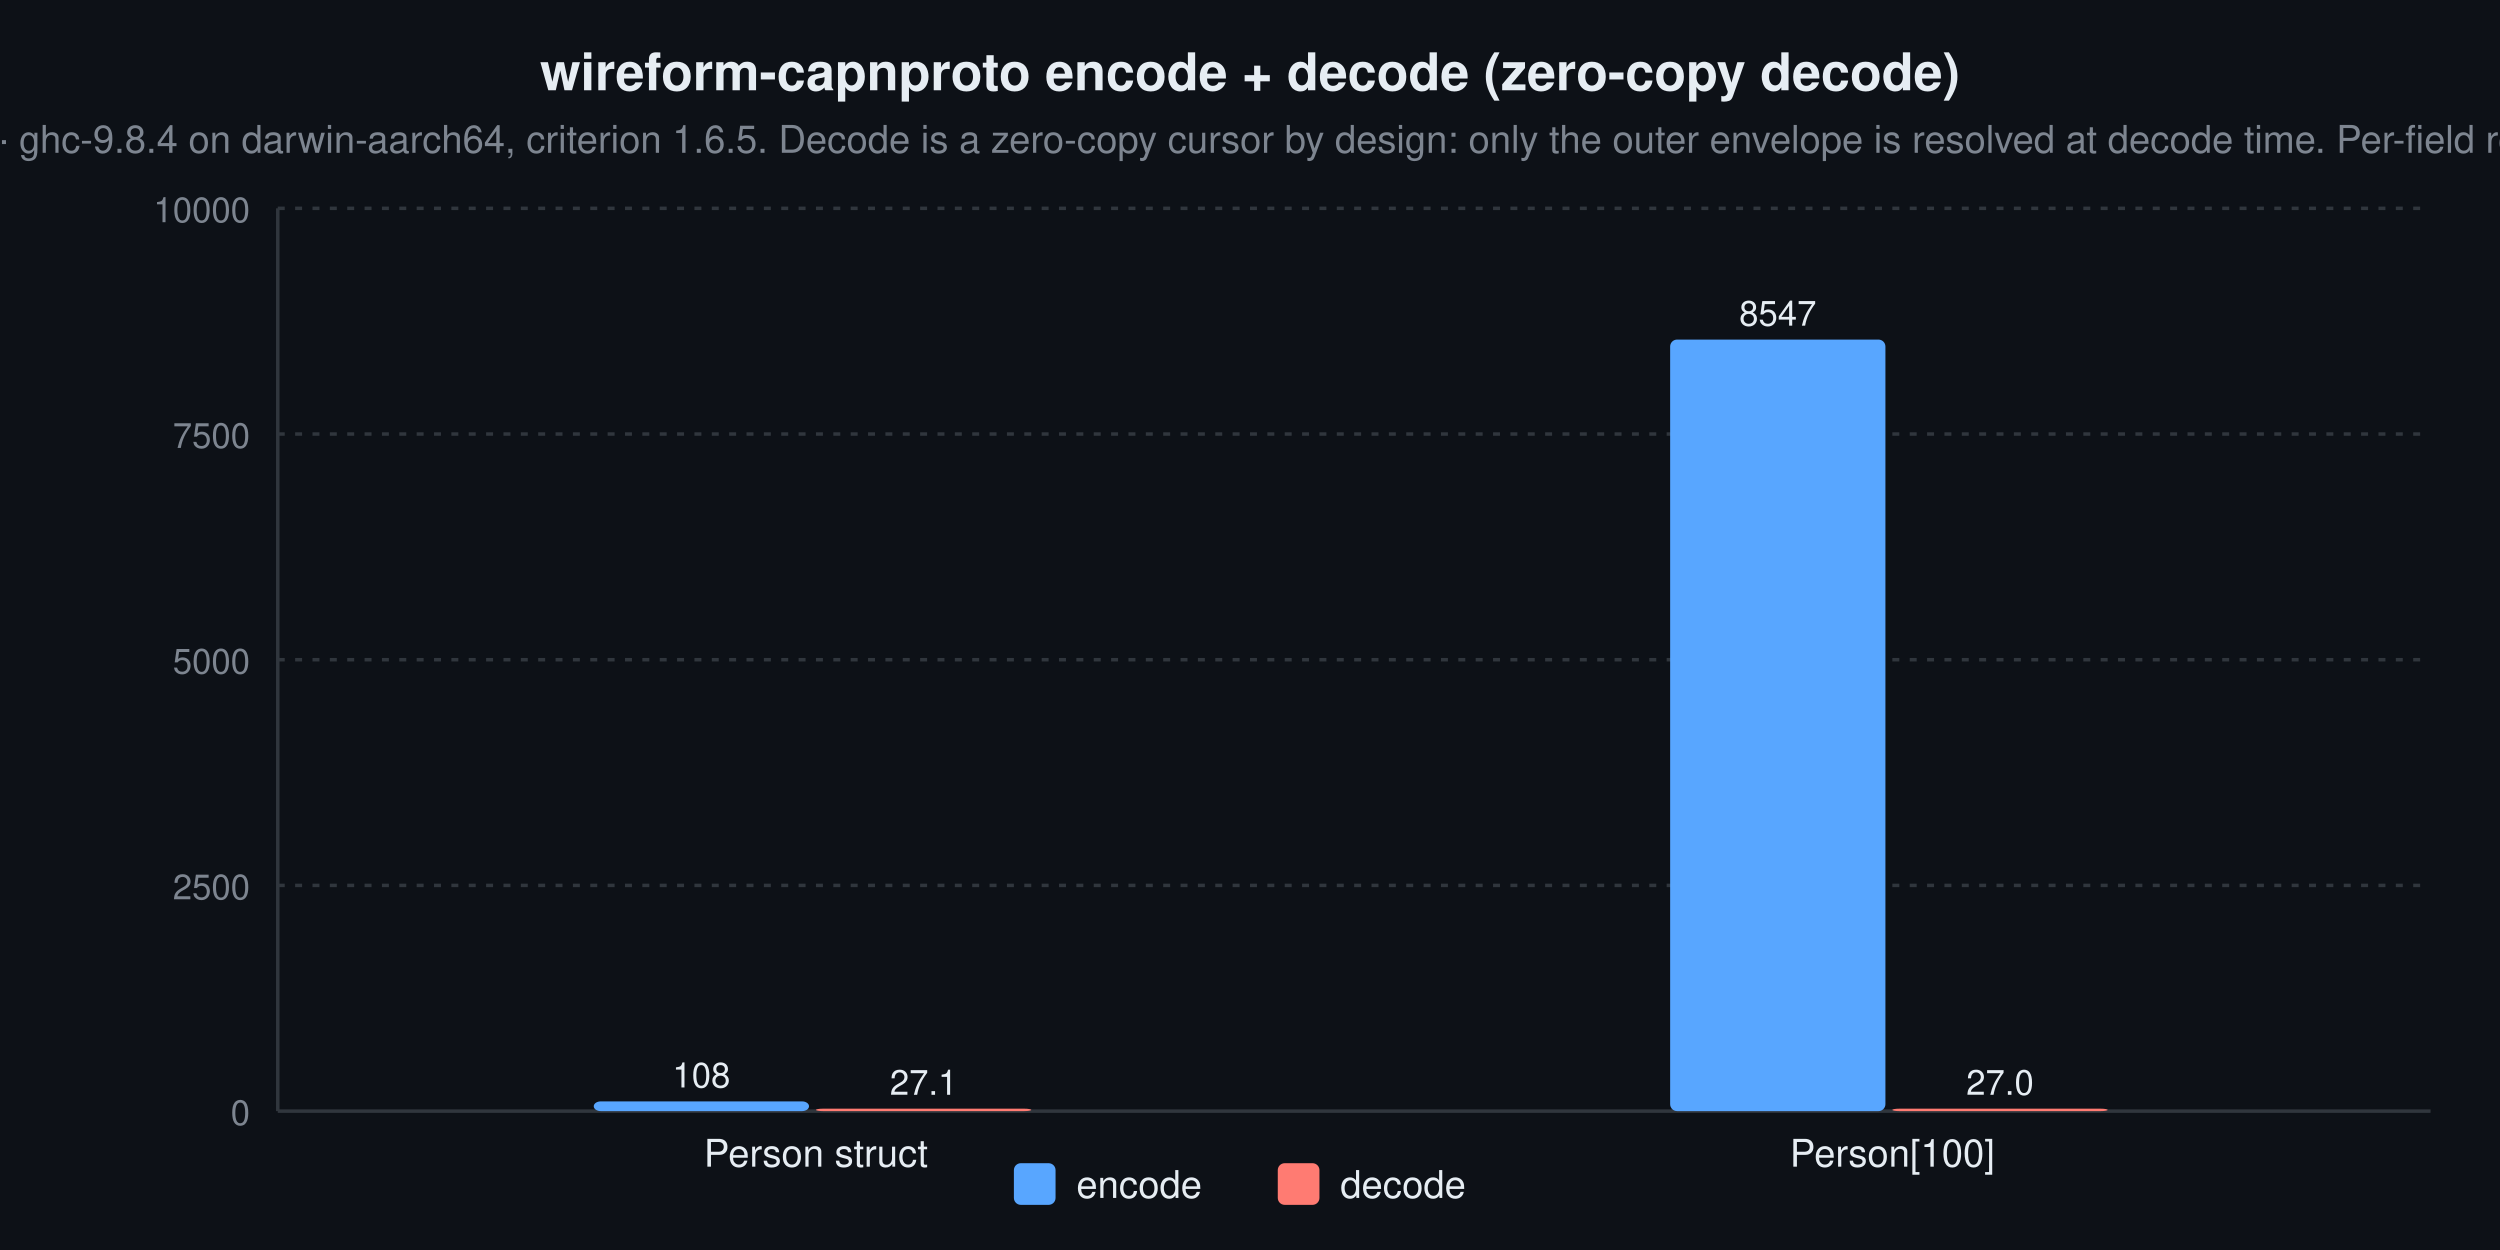
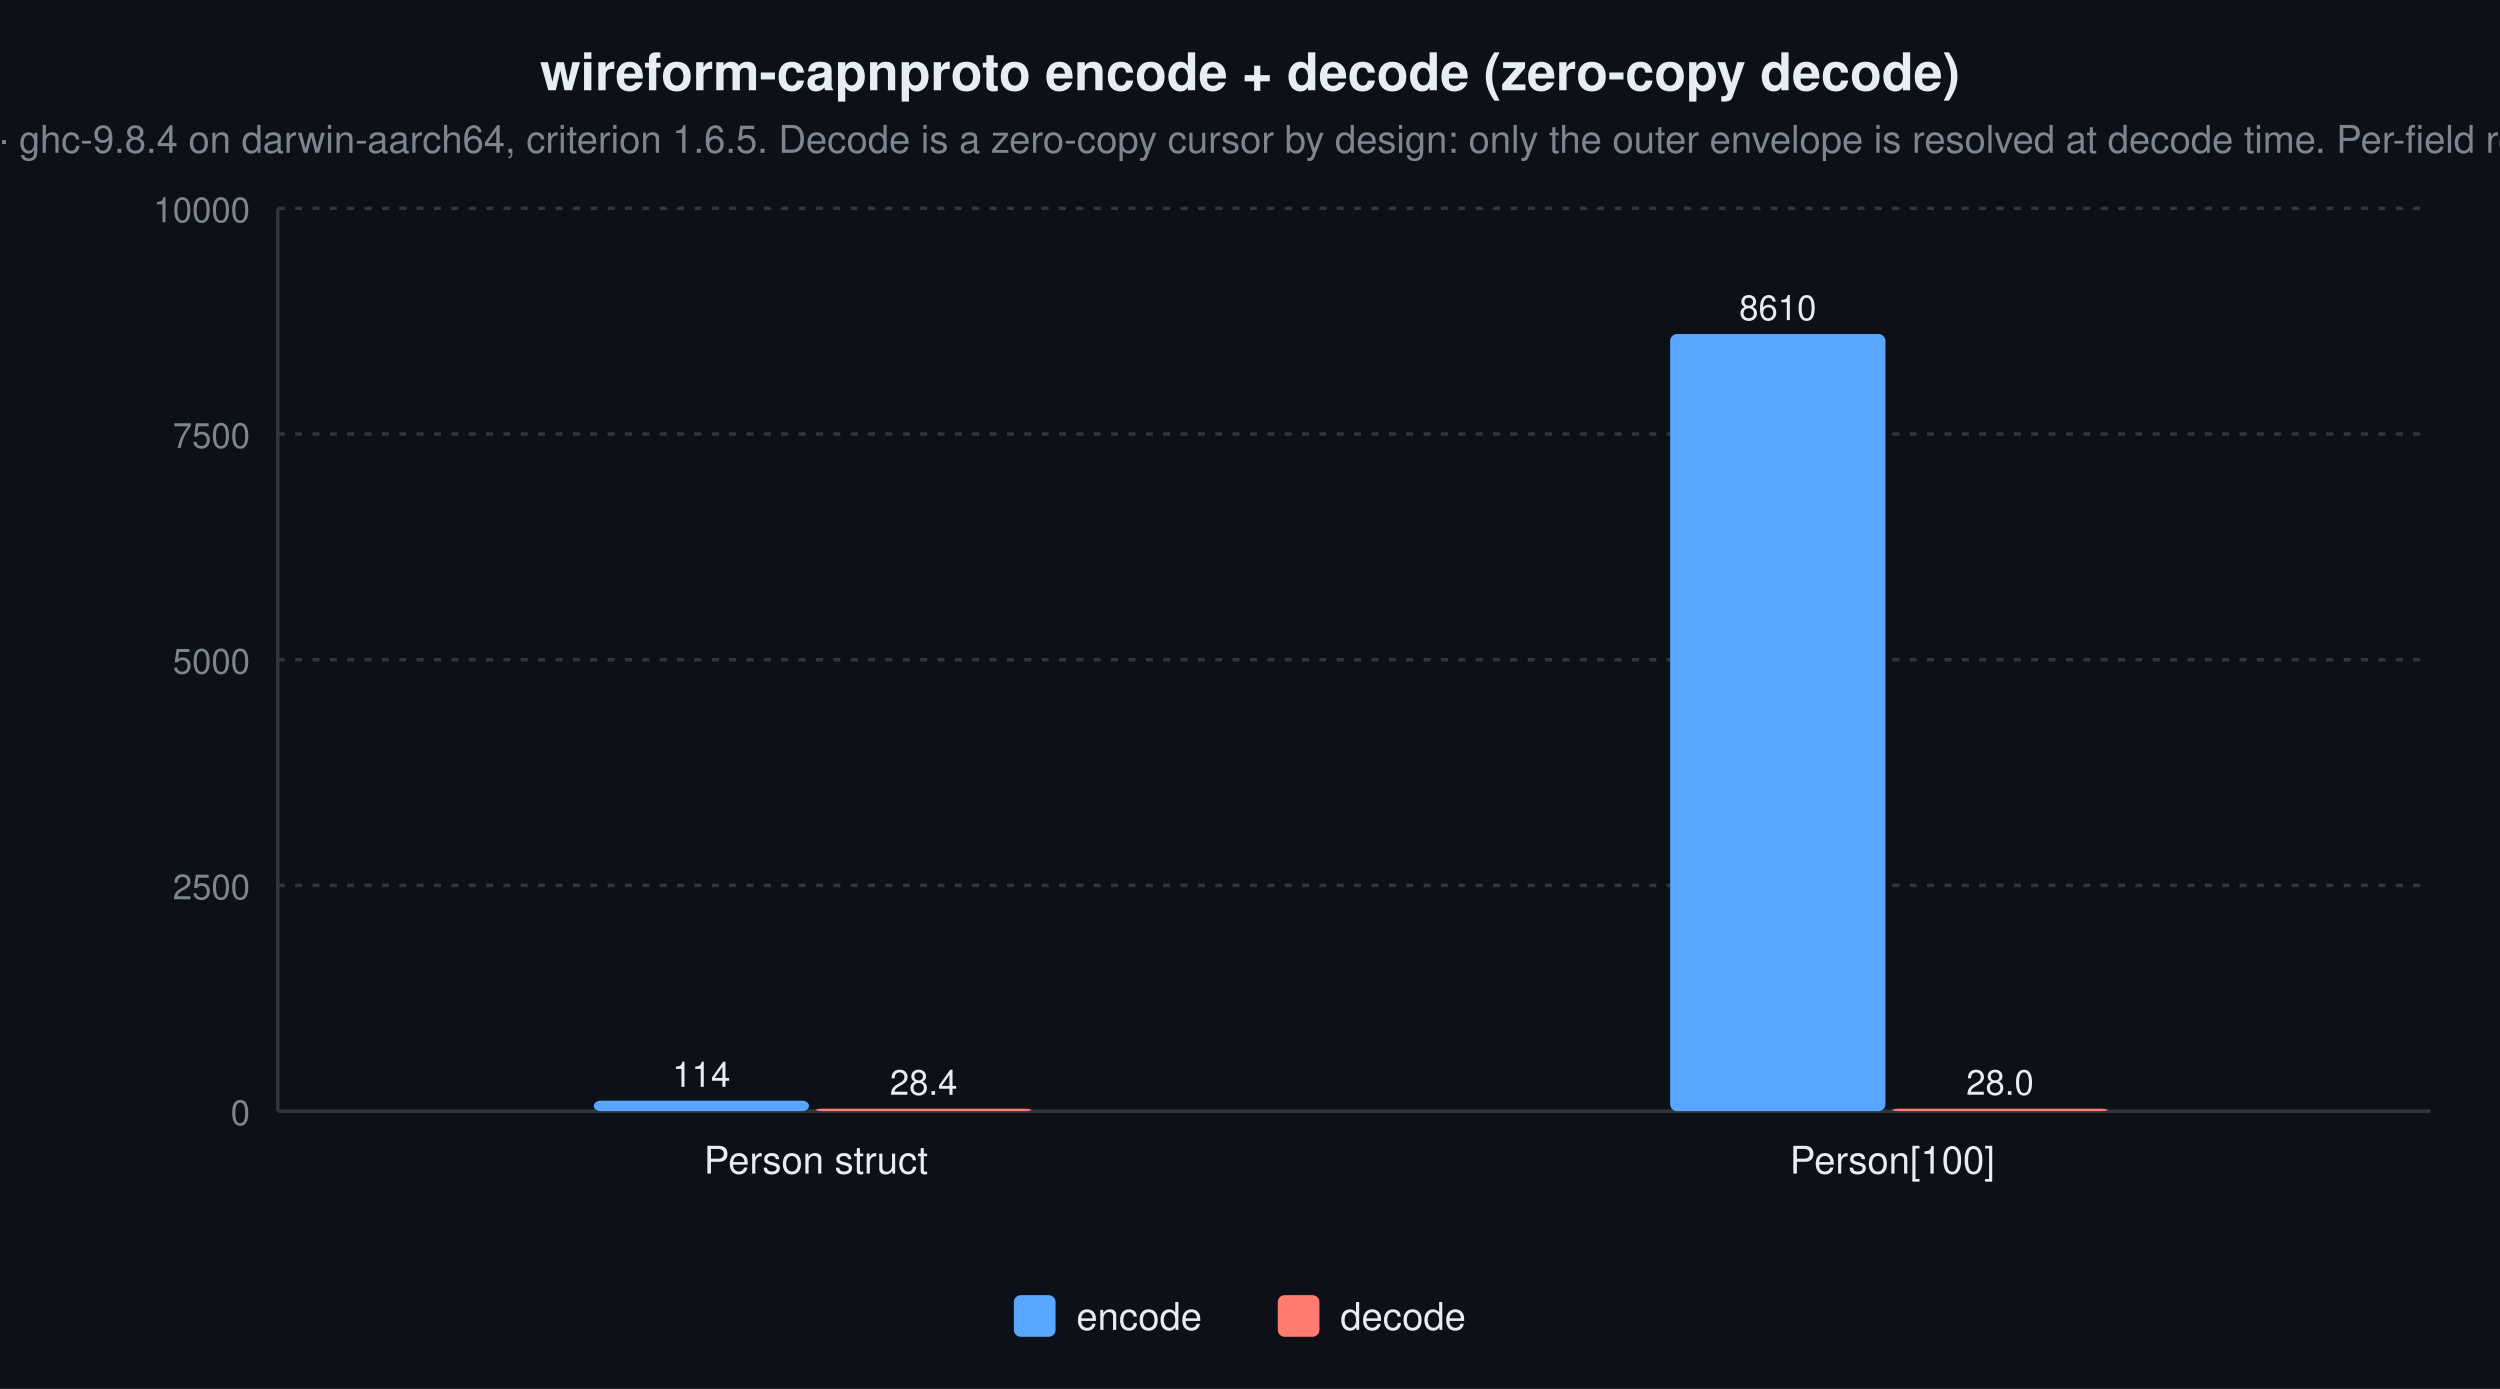
- <svg xmlns="http://www.w3.org/2000/svg" viewBox="0 0 720 360" width="720" height="360" font-family="ui-sans-serif, system-ui, -apple-system, BlinkMacSystemFont, &quot;Segoe UI&quot;, Helvetica, Arial, sans-serif" font-size="12">
-   <rect x="0" y="0" width="720" height="360" fill="#0d1117" />
+ <svg xmlns="http://www.w3.org/2000/svg" viewBox="0 0 720 400" width="720" height="400" font-family="ui-sans-serif, system-ui, -apple-system, BlinkMacSystemFont, &quot;Segoe UI&quot;, Helvetica, Arial, sans-serif" font-size="12">
+   <rect x="0" y="0" width="720" height="400" fill="#0d1117" />
  <text x="360" y="26" text-anchor="middle" font-size="15" font-weight="600" fill="#e6edf3">wireform-capnproto encode + decode (zero-copy decode)</text>
  <text x="360" y="44" text-anchor="middle" font-size="11" fill="#7d8590">lower is better · ns · ghc-9.8.4 on darwin-aarch64, criterion 1.6.5. Decode is a zero-copy cursor by design: only the outer envelope is resolved at decode time. Per-field reads happen lazily.</text>
  <g stroke="#30363d" stroke-width="1">
    <line x1="80" y1="320" x2="700" y2="320" />
    <line x1="80" y1="60" x2="80" y2="320" />
  </g>
  <g>
    <g />
    <text x="72" y="324" text-anchor="end" font-size="10" fill="#7d8590">0</text>
    <line x1="80" y1="255" x2="700" y2="255" stroke="#30363d" stroke-width="1" stroke-dasharray="2 3" />
    <text x="72" y="259" text-anchor="end" font-size="10" fill="#7d8590">2500</text>
    <line x1="80" y1="190" x2="700" y2="190" stroke="#30363d" stroke-width="1" stroke-dasharray="2 3" />
    <text x="72" y="194" text-anchor="end" font-size="10" fill="#7d8590">5000</text>
    <line x1="80" y1="125" x2="700" y2="125" stroke="#30363d" stroke-width="1" stroke-dasharray="2 3" />
    <text x="72" y="129" text-anchor="end" font-size="10" fill="#7d8590">7500</text>
    <line x1="80" y1="60" x2="700" y2="60" stroke="#30363d" stroke-width="1" stroke-dasharray="2 3" />
    <text x="72" y="64" text-anchor="end" font-size="10" fill="#7d8590">10000</text>
  </g>
  <g>
-     <rect x="171" y="317.2" width="62" height="2.8" rx="2" fill="#58a6ff" />
+     <rect x="171" y="317.0" width="62" height="3.0" rx="2" fill="#58a6ff" />
    <rect x="235" y="319.3" width="62" height="0.7" rx="2" fill="#ff7b72" />
-     <rect x="481" y="97.8" width="62" height="222.2" rx="2" fill="#58a6ff" />
+     <rect x="481" y="96.2" width="62" height="223.8" rx="2" fill="#58a6ff" />
    <rect x="545" y="319.3" width="62" height="0.7" rx="2" fill="#ff7b72" />
  </g>
  <g>
-     <text x="202" y="313.2" text-anchor="middle" font-size="10" fill="#e6edf3">108</text>
-     <text x="266" y="315.3" text-anchor="middle" font-size="10" fill="#e6edf3">27.1</text>
-     <text x="512" y="93.8" text-anchor="middle" font-size="10" fill="#e6edf3">8547</text>
-     <text x="576" y="315.3" text-anchor="middle" font-size="10" fill="#e6edf3">27.0</text>
+     <text x="202" y="313.0" text-anchor="middle" font-size="10" fill="#e6edf3">114</text>
+     <text x="266" y="315.3" text-anchor="middle" font-size="10" fill="#e6edf3">28.4</text>
+     <text x="512" y="92.2" text-anchor="middle" font-size="10" fill="#e6edf3">8610</text>
+     <text x="576" y="315.3" text-anchor="middle" font-size="10" fill="#e6edf3">28.0</text>
  </g>
  <g>
-     <text x="235" y="336" text-anchor="middle" font-size="11" fill="#e6edf3">Person struct</text>
-     <text x="545" y="336" text-anchor="middle" font-size="11" fill="#e6edf3">Person[100]</text>
+     <text x="235" y="338" text-anchor="middle" font-size="11" fill="#e6edf3">Person struct</text>
+     <text x="545" y="338" text-anchor="middle" font-size="11" fill="#e6edf3">Person[100]</text>
  </g>
  <g>
-     <g transform="translate(292, 344)">
+     <g transform="translate(292, 382)">
      <rect x="0" y="-9" width="12" height="12" rx="2" fill="#58a6ff" />
      <text x="18" y="1" font-size="11" fill="#e6edf3">encode</text>
    </g>
-     <g transform="translate(368, 344)">
+     <g transform="translate(368, 382)">
      <rect x="0" y="-9" width="12" height="12" rx="2" fill="#ff7b72" />
      <text x="18" y="1" font-size="11" fill="#e6edf3">decode</text>
    </g>
  </g>
</svg>
